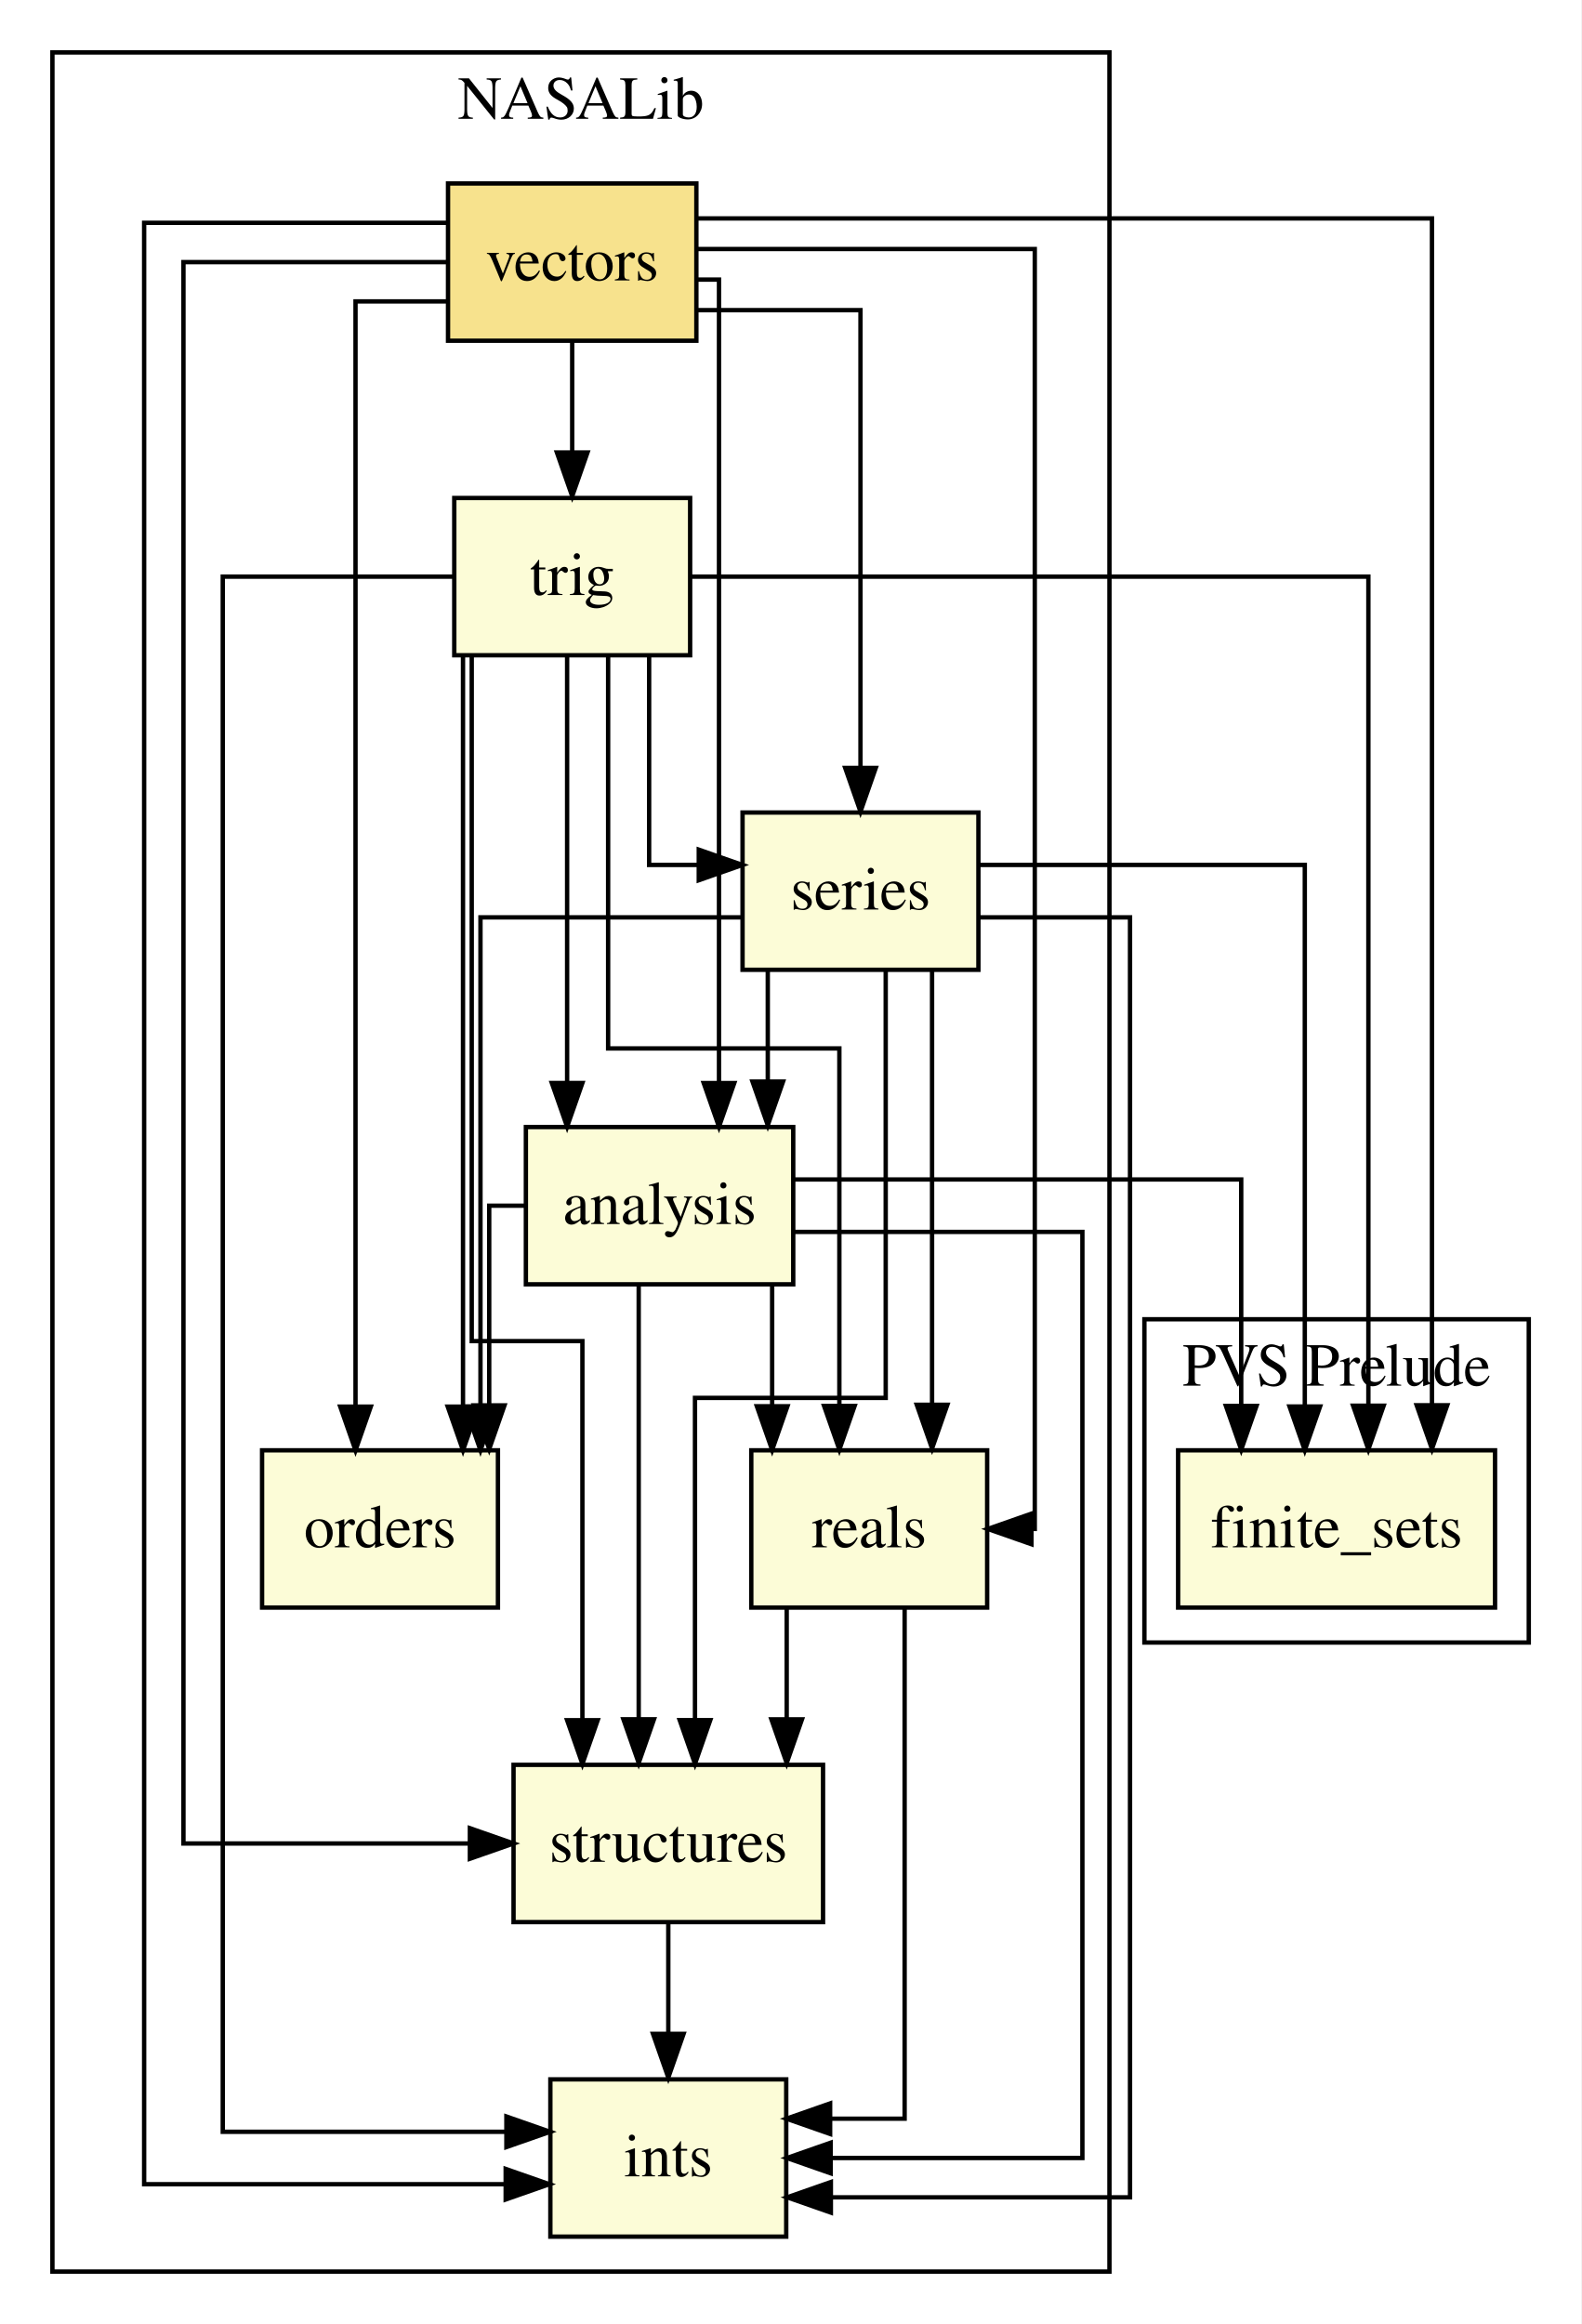
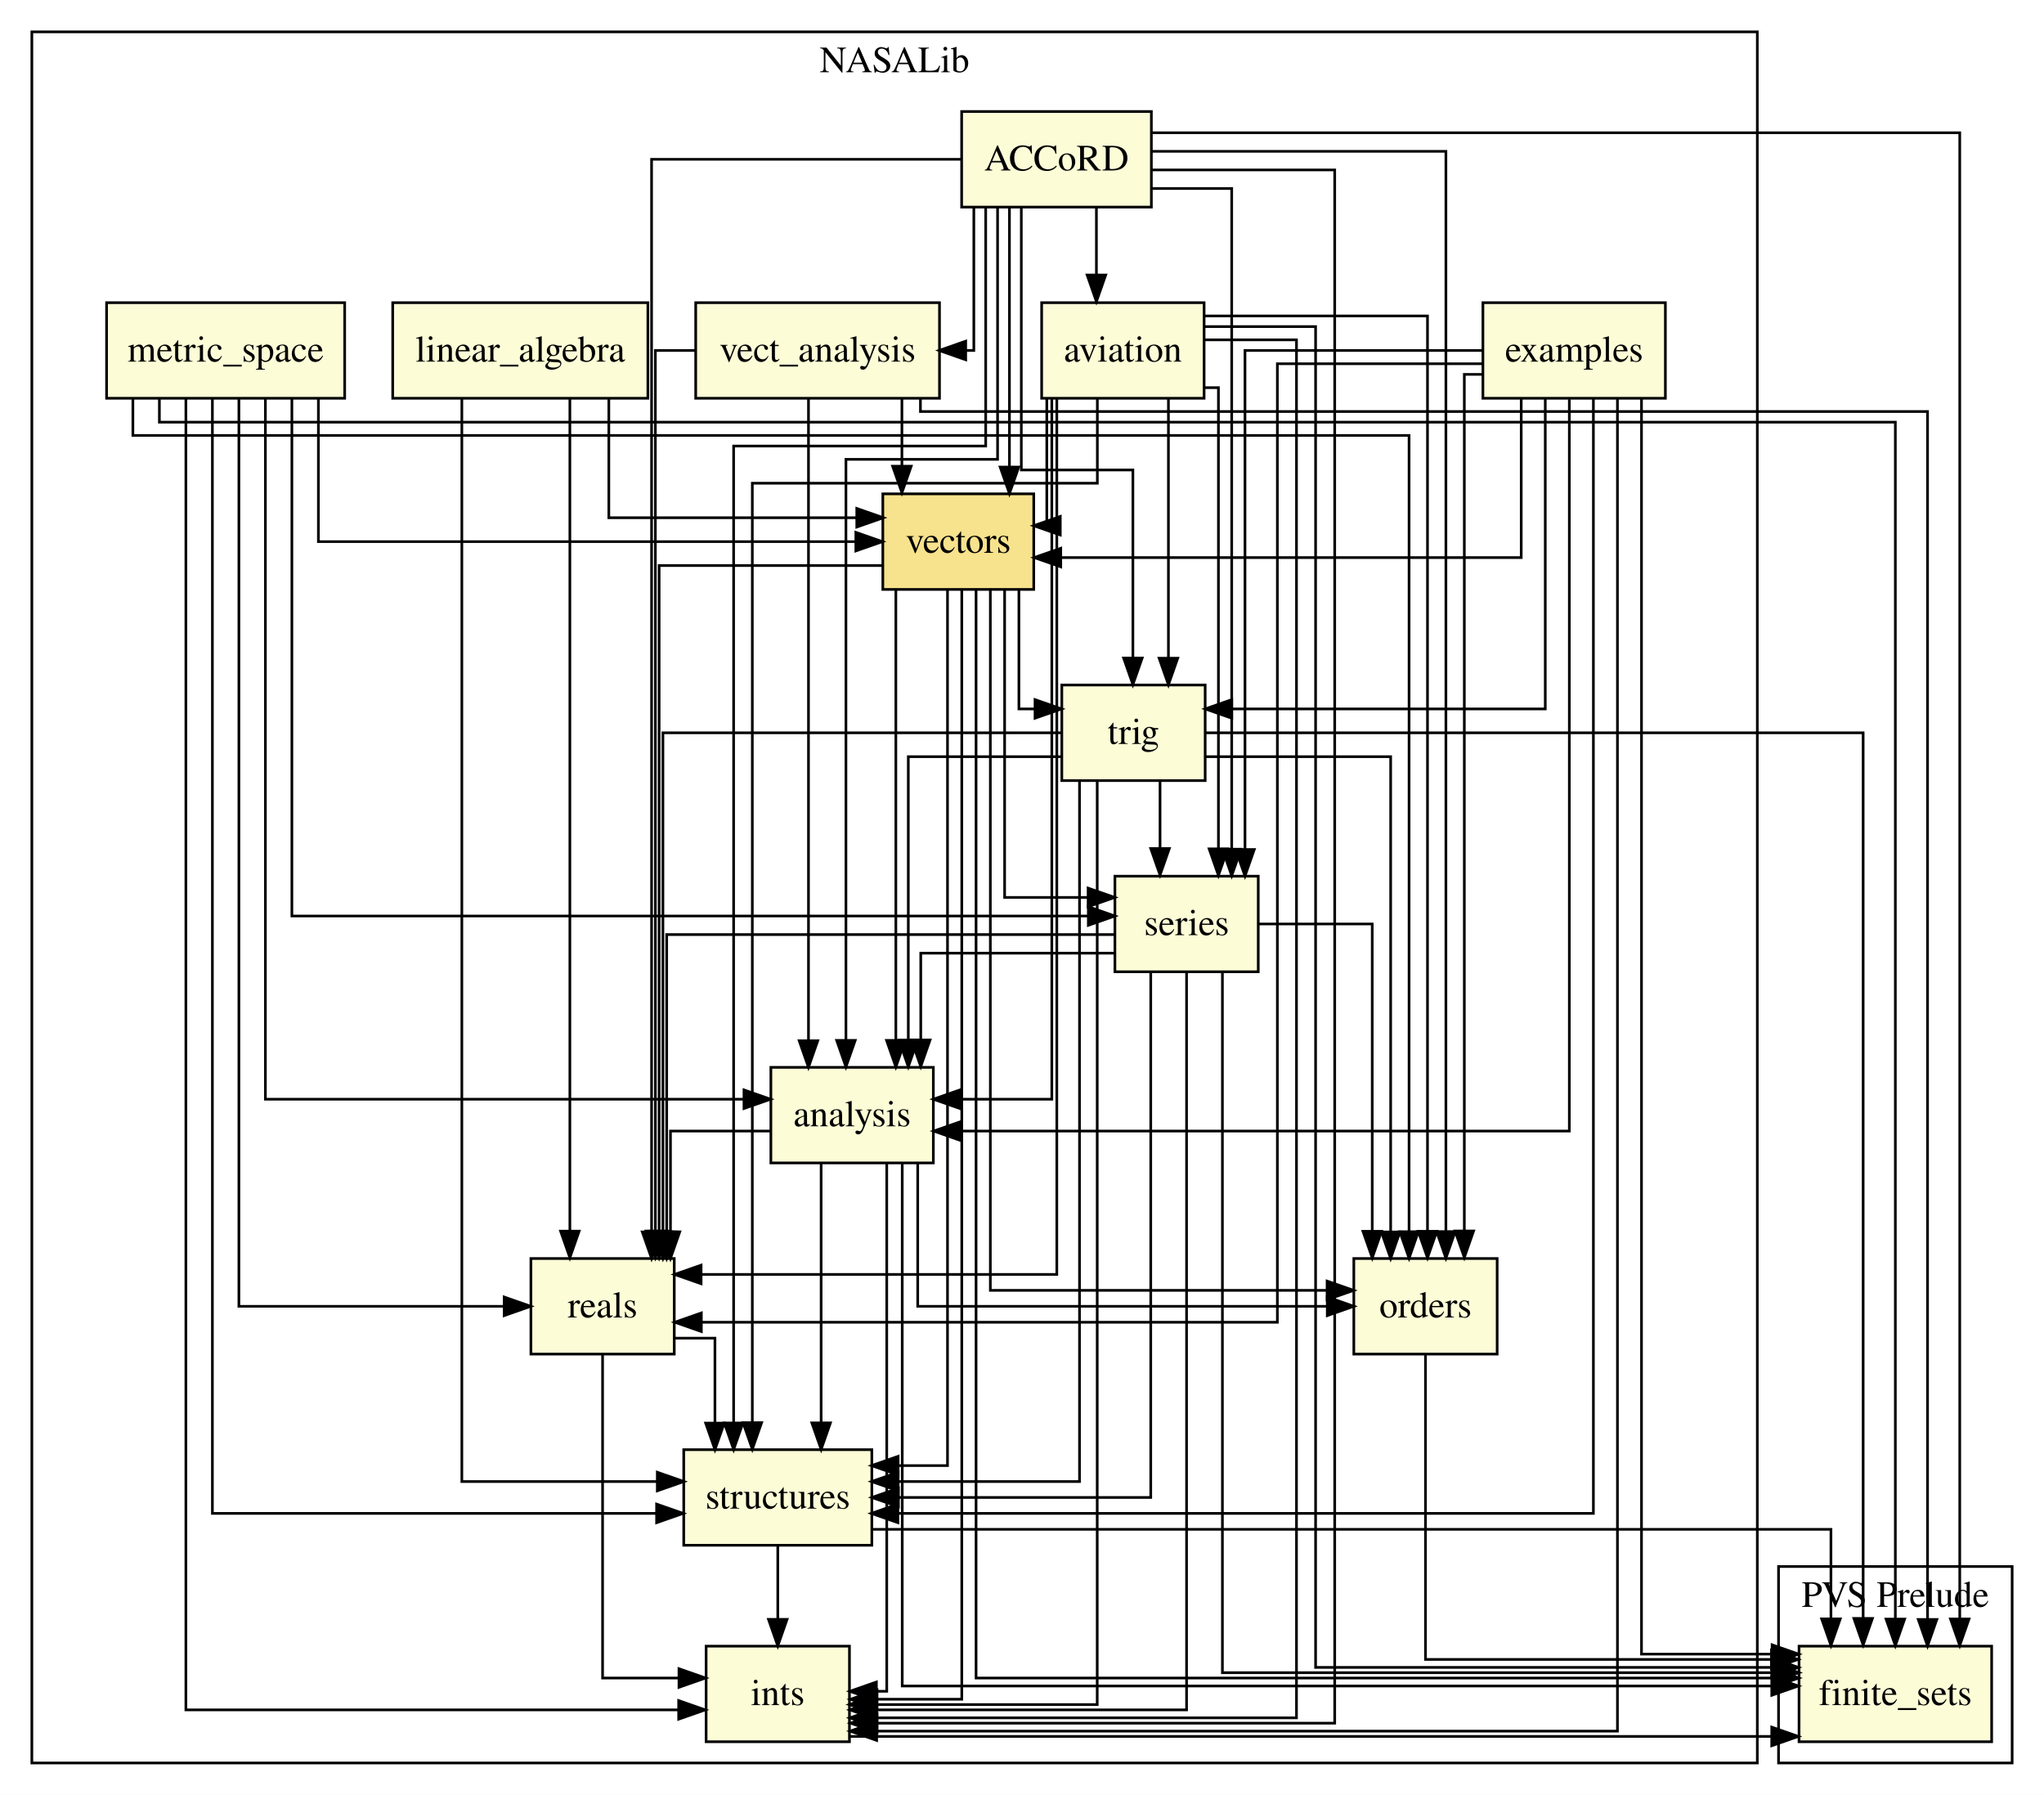
- <svg xmlns="http://www.w3.org/2000/svg" width="362pt" height="532pt" viewBox="0.00 0.00 362.00 532.00">
-   <g id="graph0" class="graph" transform="scale(1 1) rotate(0) translate(4 528)">
-     <polygon fill="#ffffff" stroke="transparent" points="-4,4 -4,-528 358,-528 358,4 -4,4" />
+ <svg xmlns="http://www.w3.org/2000/svg" width="770pt" height="676pt" viewBox="0.00 0.00 770.00 676.00">
+   <g id="graph0" class="graph" transform="scale(1 1) rotate(0) translate(4 672)">
+     <polygon fill="#ffffff" stroke="transparent" points="-4,4 -4,-672 766,-672 766,4 -4,4" />
    <g id="clust1" class="cluster">
-       <polygon fill="none" stroke="#000000" points="8,-8 8,-516 250,-516 250,-8 8,-8" />
-       <text text-anchor="middle" x="129" y="-500.8" font-family="Times,serif" font-size="14.00" fill="#000000">NASALib</text>
+       <polygon fill="none" stroke="#000000" points="8,-8 8,-660 658,-660 658,-8 8,-8" />
+       <text text-anchor="middle" x="333" y="-644.8" font-family="Times,serif" font-size="14.00" fill="#000000">NASALib</text>
    </g>
    <g id="clust2" class="cluster">
-       <polygon fill="none" stroke="#000000" points="258,-152 258,-226 346,-226 346,-152 258,-152" />
-       <text text-anchor="middle" x="302" y="-210.8" font-family="Times,serif" font-size="14.00" fill="#000000">PVS Prelude</text>
+       <polygon fill="none" stroke="#000000" points="666,-8 666,-82 754,-82 754,-8 666,-8" />
+       <text text-anchor="middle" x="710" y="-66.8" font-family="Times,serif" font-size="14.00" fill="#000000">PVS Prelude</text>
    </g>
    <g id="node1" class="node">
-       <polygon fill="#fcfcd7" stroke="#000000" points="177.604,-270 116.396,-270 116.396,-234 177.604,-234 177.604,-270" />
-       <text text-anchor="middle" x="147" y="-247.8" font-family="Times,serif" font-size="14.00" fill="#000000">analysis</text>
+       <polygon fill="#fcfcd7" stroke="#000000" points="746.28,-52 673.72,-52 673.72,-16 746.28,-16 746.28,-52" />
+       <text text-anchor="middle" x="710" y="-29.8" font-family="Times,serif" font-size="14.00" fill="#000000">finite_sets</text>
    </g>
    <g id="node2" class="node">
-       <polygon fill="#fcfcd7" stroke="#000000" points="176,-52 122,-52 122,-16 176,-16 176,-52" />
-       <text text-anchor="middle" x="149" y="-29.8" font-family="Times,serif" font-size="14.00" fill="#000000">ints</text>
+       <polygon fill="#fcfcd7" stroke="#000000" points="429.735,-630 358.265,-630 358.265,-594 429.735,-594 429.735,-630" />
+       <text text-anchor="middle" x="394" y="-607.8" font-family="Times,serif" font-size="14.00" fill="#000000">ACCoRD</text>
    </g>
    <g id="edge1" class="edge">
-       <path fill="none" stroke="#000000" d="M177.63,-246C205.991,-246 243.805,-246 243.805,-246 243.805,-246 243.805,-34 243.805,-34 243.805,-34 186.167,-34 186.167,-34" />
-       <polygon fill="#000000" stroke="#000000" points="186.167,-30.5 176.167,-34 186.167,-37.5 186.167,-30.5" />
+       <path fill="none" stroke="#000000" d="M429.771,-622C517.131,-622 734.26,-622 734.26,-622 734.26,-622 734.26,-62.242 734.26,-62.242" />
+       <polygon fill="#000000" stroke="#000000" points="737.76,-62.242 734.26,-52.242 730.76,-62.242 737.76,-62.242" />
    </g>
    <g id="node3" class="node">
-       <polygon fill="#fcfcd7" stroke="#000000" points="110,-196 56,-196 56,-160 110,-160 110,-196" />
-       <text text-anchor="middle" x="83" y="-173.8" font-family="Times,serif" font-size="14.00" fill="#000000">orders</text>
+       <polygon fill="#fcfcd7" stroke="#000000" points="347.604,-270 286.396,-270 286.396,-234 347.604,-234 347.604,-270" />
+       <text text-anchor="middle" x="317" y="-247.8" font-family="Times,serif" font-size="14.00" fill="#000000">analysis</text>
    </g>
    <g id="edge2" class="edge">
-       <path fill="none" stroke="#000000" d="M116.271,-252C111.437,-252 108,-252 108,-252 108,-252 108,-206.292 108,-206.292" />
-       <polygon fill="#000000" stroke="#000000" points="111.5,-206.292 108,-196.292 104.5,-206.292 111.5,-206.292" />
+       <path fill="none" stroke="#000000" d="M371.798,-593.845C371.798,-561.902 371.798,-499 371.798,-499 371.798,-499 314.673,-499 314.673,-499 314.673,-499 314.673,-280.163 314.673,-280.163" />
+       <polygon fill="#000000" stroke="#000000" points="318.174,-280.163 314.673,-270.163 311.174,-280.163 318.174,-280.163" />
    </g>
    <g id="node4" class="node">
-       <polygon fill="#fcfcd7" stroke="#000000" points="222,-196 168,-196 168,-160 222,-160 222,-196" />
-       <text text-anchor="middle" x="195" y="-173.8" font-family="Times,serif" font-size="14.00" fill="#000000">reals</text>
+       <polygon fill="#fcfcd7" stroke="#000000" points="449.597,-558 388.403,-558 388.403,-522 449.597,-522 449.597,-558" />
+       <text text-anchor="middle" x="419" y="-535.8" font-family="Times,serif" font-size="14.00" fill="#000000">aviation</text>
    </g>
    <g id="edge3" class="edge">
-       <path fill="none" stroke="#000000" d="M172.776,-233.708C172.776,-233.708 172.776,-206.082 172.776,-206.082" />
-       <polygon fill="#000000" stroke="#000000" points="176.276,-206.082 172.776,-196.082 169.276,-206.082 176.276,-206.082" />
+       <path fill="none" stroke="#000000" d="M409.034,-593.831C409.034,-593.831 409.034,-568.413 409.034,-568.413" />
+       <polygon fill="#000000" stroke="#000000" points="412.534,-568.413 409.034,-558.413 405.534,-568.413 412.534,-568.413" />
    </g>
    <g id="node6" class="node">
-       <polygon fill="#fcfcd7" stroke="#000000" points="184.429,-124 113.571,-124 113.571,-88 184.429,-88 184.429,-124" />
-       <text text-anchor="middle" x="149" y="-101.8" font-family="Times,serif" font-size="14.00" fill="#000000">structures</text>
+       <polygon fill="#fcfcd7" stroke="#000000" points="316,-52 262,-52 262,-16 316,-16 316,-52" />
+       <text text-anchor="middle" x="289" y="-29.8" font-family="Times,serif" font-size="14.00" fill="#000000">ints</text>
    </g>
    <g id="edge4" class="edge">
-       <path fill="none" stroke="#000000" d="M142.224,-233.804C142.224,-233.804 142.224,-134.425 142.224,-134.425" />
-       <polygon fill="#000000" stroke="#000000" points="145.724,-134.425 142.224,-124.425 138.724,-134.425 145.724,-134.425" />
+       <path fill="none" stroke="#000000" d="M429.773,-608C460.133,-608 498.8,-608 498.8,-608 498.8,-608 498.8,-23 498.8,-23 498.8,-23 326.428,-23 326.428,-23" />
+       <polygon fill="#000000" stroke="#000000" points="326.428,-19.5 316.428,-23 326.428,-26.5 326.428,-19.5" />
    </g>
    <g id="node9" class="node">
-       <polygon fill="#fcfcd7" stroke="#000000" points="338.28,-196 265.72,-196 265.72,-160 338.28,-160 338.28,-196" />
-       <text text-anchor="middle" x="302" y="-173.8" font-family="Times,serif" font-size="14.00" fill="#000000">finite_sets</text>
+       <polygon fill="#fcfcd7" stroke="#000000" points="560,-198 506,-198 506,-162 560,-162 560,-198" />
+       <text text-anchor="middle" x="533" y="-175.8" font-family="Times,serif" font-size="14.00" fill="#000000">orders</text>
    </g>
    <g id="edge5" class="edge">
-       <path fill="none" stroke="#000000" d="M177.886,-258C217.224,-258 280.166,-258 280.166,-258 280.166,-258 280.166,-206.153 280.166,-206.153" />
-       <polygon fill="#000000" stroke="#000000" points="283.666,-206.153 280.166,-196.153 276.666,-206.153 283.666,-206.153" />
+       <path fill="none" stroke="#000000" d="M429.884,-615C473.312,-615 540.69,-615 540.69,-615 540.69,-615 540.69,-208.138 540.69,-208.138" />
+       <polygon fill="#000000" stroke="#000000" points="544.19,-208.138 540.69,-198.138 537.19,-208.138 544.19,-208.138" />
+     </g>
+     <g id="node10" class="node">
+       <polygon fill="#fcfcd7" stroke="#000000" points="250,-198 196,-198 196,-162 250,-162 250,-198" />
+       <text text-anchor="middle" x="223" y="-175.8" font-family="Times,serif" font-size="14.00" fill="#000000">reals</text>
    </g>
    <g id="edge6" class="edge">
-       <path fill="none" stroke="#000000" d="M203.107,-159.793C203.107,-122.944 203.107,-43 203.107,-43 203.107,-43 186.054,-43 186.054,-43" />
-       <polygon fill="#000000" stroke="#000000" points="186.054,-39.5 176.054,-43 186.053,-46.5 186.054,-39.5" />
+       <path fill="none" stroke="#000000" d="M358.235,-612C313.147,-612 241.455,-612 241.455,-612 241.455,-612 241.455,-208.012 241.455,-208.012" />
+       <polygon fill="#000000" stroke="#000000" points="244.956,-208.012 241.455,-198.012 237.956,-208.012 244.956,-208.012" />
+     </g>
+     <g id="node11" class="node">
+       <polygon fill="#fcfcd7" stroke="#000000" points="470,-342 416,-342 416,-306 470,-306 470,-342" />
+       <text text-anchor="middle" x="443" y="-319.8" font-family="Times,serif" font-size="14.00" fill="#000000">series</text>
    </g>
    <g id="edge7" class="edge">
-       <path fill="none" stroke="#000000" d="M176.107,-159.831C176.107,-159.831 176.107,-134.413 176.107,-134.413" />
-       <polygon fill="#000000" stroke="#000000" points="179.607,-134.413 176.107,-124.413 172.607,-134.413 179.607,-134.413" />
+       <path fill="none" stroke="#000000" d="M429.704,-601C445.255,-601 460,-601 460,-601 460,-601 460,-352.175 460,-352.175" />
+       <polygon fill="#000000" stroke="#000000" points="463.5,-352.175 460,-342.175 456.5,-352.175 463.5,-352.175" />
+     </g>
+     <g id="node12" class="node">
+       <polygon fill="#fcfcd7" stroke="#000000" points="324.429,-126 253.571,-126 253.571,-90 324.429,-90 324.429,-126" />
+       <text text-anchor="middle" x="289" y="-103.8" font-family="Times,serif" font-size="14.00" fill="#000000">structures</text>
+     </g>
+     <g id="edge8" class="edge">
+       <path fill="none" stroke="#000000" d="M367.327,-593.679C367.327,-562.866 367.327,-504 367.327,-504 367.327,-504 272.369,-504 272.369,-504 272.369,-504 272.369,-136.044 272.369,-136.044" />
+       <polygon fill="#000000" stroke="#000000" points="275.869,-136.044 272.369,-126.044 268.869,-136.044 275.869,-136.044" />
+     </g>
+     <g id="node13" class="node">
+       <polygon fill="#fcfcd7" stroke="#000000" points="450,-414 396,-414 396,-378 450,-378 450,-414" />
+       <text text-anchor="middle" x="423" y="-391.8" font-family="Times,serif" font-size="14.00" fill="#000000">trig</text>
+     </g>
+     <g id="edge9" class="edge">
+       <path fill="none" stroke="#000000" d="M380.742,-593.975C380.742,-561.156 380.742,-495 380.742,-495 380.742,-495 422.774,-495 422.774,-495 422.774,-495 422.774,-424.158 422.774,-424.158" />
+       <polygon fill="#000000" stroke="#000000" points="426.274,-424.158 422.774,-414.158 419.274,-424.158 426.274,-424.158" />
+     </g>
+     <g id="node14" class="node">
+       <polygon fill="#fcfcd7" stroke="#000000" points="349.922,-558 258.078,-558 258.078,-522 349.922,-522 349.922,-558" />
+       <text text-anchor="middle" x="304" y="-535.8" font-family="Times,serif" font-size="14.00" fill="#000000">vect_analysis</text>
+     </g>
+     <g id="edge10" class="edge">
+       <path fill="none" stroke="#000000" d="M362.855,-593.831C362.855,-572.502 362.855,-540 362.855,-540 362.855,-540 359.793,-540 359.793,-540" />
+       <polygon fill="#000000" stroke="#000000" points="359.793,-536.5 349.793,-540 359.793,-543.5 359.793,-536.5" />
+     </g>
+     <g id="node15" class="node">
+       <polygon fill="#f7e28d" stroke="#000000" points="385.429,-486 328.571,-486 328.571,-450 385.429,-450 385.429,-486" />
+       <text text-anchor="middle" x="357" y="-463.8" font-family="Times,serif" font-size="14.00" fill="#000000">vectors</text>
+     </g>
+     <g id="edge11" class="edge">
+       <path fill="none" stroke="#000000" d="M376.27,-593.762C376.27,-593.762 376.27,-496.09 376.27,-496.09" />
+       <polygon fill="#000000" stroke="#000000" points="379.77,-496.09 376.27,-486.09 372.77,-496.09 379.77,-496.09" />
+     </g>
+     <g id="edge12" class="edge">
+       <path fill="none" stroke="#000000" d="M335.883,-233.669C335.883,-181.676 335.883,-37 335.883,-37 335.883,-37 663.447,-37 663.447,-37" />
+       <polygon fill="#000000" stroke="#000000" points="663.447,-40.5 673.447,-37 663.447,-33.5 663.447,-40.5" />
+     </g>
+     <g id="edge13" class="edge">
+       <path fill="none" stroke="#000000" d="M330.048,-233.872C330.048,-181.718 330.048,-35 330.048,-35 330.048,-35 326.151,-35 326.151,-35" />
+       <polygon fill="#000000" stroke="#000000" points="326.151,-31.5 316.151,-35 326.151,-38.5 326.151,-31.5" />
+     </g>
+     <g id="edge14" class="edge">
+       <path fill="none" stroke="#000000" d="M341.717,-233.831C341.717,-212.502 341.717,-180 341.717,-180 341.717,-180 496,-180 496,-180" />
+       <polygon fill="#000000" stroke="#000000" points="496,-183.5 506,-180 496,-176.5 496,-183.5" />
+     </g>
+     <g id="edge15" class="edge">
+       <path fill="none" stroke="#000000" d="M286.39,-246C268.172,-246 248.576,-246 248.576,-246 248.576,-246 248.576,-208.035 248.576,-208.035" />
+       <polygon fill="#000000" stroke="#000000" points="252.076,-208.035 248.576,-198.035 245.076,-208.035 252.076,-208.035" />
+     </g>
+     <g id="edge16" class="edge">
+       <path fill="none" stroke="#000000" d="M305.331,-233.762C305.331,-233.762 305.331,-136.09 305.331,-136.09" />
+       <polygon fill="#000000" stroke="#000000" points="308.831,-136.09 305.331,-126.09 301.831,-136.09 308.831,-136.09" />
+     </g>
+     <g id="edge17" class="edge">
+       <path fill="none" stroke="#000000" d="M449.789,-549C469.576,-549 491.6,-549 491.6,-549 491.6,-549 491.6,-44 491.6,-44 491.6,-44 663.445,-44 663.445,-44" />
+       <polygon fill="#000000" stroke="#000000" points="663.445,-47.5 673.445,-44 663.445,-40.5 663.445,-47.5" />
+     </g>
+     <g id="edge18" class="edge">
+       <path fill="none" stroke="#000000" d="M392.226,-521.931C392.226,-459.69 392.226,-258 392.226,-258 392.226,-258 357.597,-258 357.597,-258" />
+       <polygon fill="#000000" stroke="#000000" points="357.597,-254.5 347.597,-258 357.597,-261.5 357.597,-254.5" />
+     </g>
+     <g id="edge19" class="edge">
+       <path fill="none" stroke="#000000" d="M449.785,-544C466.748,-544 484.4,-544 484.4,-544 484.4,-544 484.4,-25 484.4,-25 484.4,-25 326.17,-25 326.17,-25" />
+       <polygon fill="#000000" stroke="#000000" points="326.17,-21.5 316.17,-25 326.17,-28.5 326.17,-21.5" />
+     </g>
+     <g id="edge20" class="edge">
+       <path fill="none" stroke="#000000" d="M449.751,-553C483.742,-553 533.752,-553 533.752,-553 533.752,-553 533.752,-208.243 533.752,-208.243" />
+       <polygon fill="#000000" stroke="#000000" points="537.252,-208.243 533.752,-198.243 530.252,-208.243 537.252,-208.243" />
+     </g>
+     <g id="edge21" class="edge">
+       <path fill="none" stroke="#000000" d="M394.113,-521.78C394.113,-450.176 394.113,-192 394.113,-192 394.113,-192 260.113,-192 260.113,-192" />
+       <polygon fill="#000000" stroke="#000000" points="260.113,-188.5 250.113,-192 260.113,-195.5 260.113,-188.5" />
+     </g>
+     <g id="edge22" class="edge">
+       <path fill="none" stroke="#000000" d="M449.688,-526C452.888,-526 455,-526 455,-526 455,-526 455,-352.282 455,-352.282" />
+       <polygon fill="#000000" stroke="#000000" points="458.5,-352.282 455,-342.282 451.5,-352.283 458.5,-352.282" />
+     </g>
+     <g id="edge23" class="edge">
+       <path fill="none" stroke="#000000" d="M409.387,-521.949C409.387,-507.627 409.387,-490 409.387,-490 409.387,-490 279.409,-490 279.409,-490 279.409,-490 279.409,-136.168 279.409,-136.168" />
+       <polygon fill="#000000" stroke="#000000" points="282.909,-136.168 279.409,-126.168 275.909,-136.168 282.909,-136.168" />
+     </g>
+     <g id="edge24" class="edge">
+       <path fill="none" stroke="#000000" d="M436.161,-521.762C436.161,-521.762 436.161,-424.09 436.161,-424.09" />
+       <polygon fill="#000000" stroke="#000000" points="439.661,-424.09 436.161,-414.09 432.661,-424.09 439.661,-424.09" />
+     </g>
+     <g id="edge25" class="edge">
+       <path fill="none" stroke="#000000" d="M390.339,-521.965C390.339,-502.424 390.339,-474 390.339,-474 390.339,-474 389.847,-474 389.847,-474" />
+       <polygon fill="#000000" stroke="#000000" points="395.42,-470.5 385.42,-474 395.419,-477.5 395.42,-470.5" />
    </g>
    <g id="node5" class="node">
-       <polygon fill="#fcfcd7" stroke="#000000" points="220,-342 166,-342 166,-306 220,-306 220,-342" />
-       <text text-anchor="middle" x="193" y="-319.8" font-family="Times,serif" font-size="14.00" fill="#000000">series</text>
-     </g>
-     <g id="edge8" class="edge">
-       <path fill="none" stroke="#000000" d="M171.776,-305.831C171.776,-305.831 171.776,-280.413 171.776,-280.413" />
-       <polygon fill="#000000" stroke="#000000" points="175.276,-280.413 171.776,-270.413 168.276,-280.413 175.276,-280.413" />
-     </g>
-     <g id="edge9" class="edge">
-       <path fill="none" stroke="#000000" d="M220.245,-318C236.776,-318 254.708,-318 254.708,-318 254.708,-318 254.708,-25 254.708,-25 254.708,-25 186.222,-25 186.222,-25" />
-       <polygon fill="#000000" stroke="#000000" points="186.222,-21.5 176.222,-25 186.222,-28.5 186.222,-21.5" />
-     </g>
-     <g id="edge10" class="edge">
-       <path fill="none" stroke="#000000" d="M165.95,-318C140.411,-318 106,-318 106,-318 106,-318 106,-206.016 106,-206.016" />
-       <polygon fill="#000000" stroke="#000000" points="109.5,-206.016 106,-196.016 102.5,-206.016 109.5,-206.016" />
-     </g>
-     <g id="edge11" class="edge">
-       <path fill="none" stroke="#000000" d="M209.388,-305.804C209.388,-305.804 209.388,-206.425 209.388,-206.425" />
-       <polygon fill="#000000" stroke="#000000" points="212.888,-206.425 209.388,-196.425 205.888,-206.425 212.888,-206.425" />
-     </g>
-     <g id="edge12" class="edge">
-       <path fill="none" stroke="#000000" d="M198.776,-305.875C198.776,-273.25 198.776,-208 198.776,-208 198.776,-208 155.112,-208 155.112,-208 155.112,-208 155.112,-134.236 155.112,-134.236" />
-       <polygon fill="#000000" stroke="#000000" points="158.612,-134.236 155.112,-124.236 151.612,-134.236 158.612,-134.236" />
-     </g>
-     <g id="edge13" class="edge">
-       <path fill="none" stroke="#000000" d="M220.26,-330C250.391,-330 294.722,-330 294.722,-330 294.722,-330 294.722,-206.033 294.722,-206.033" />
-       <polygon fill="#000000" stroke="#000000" points="298.222,-206.033 294.722,-196.033 291.222,-206.033 298.222,-206.033" />
-     </g>
-     <g id="edge14" class="edge">
-       <path fill="none" stroke="#000000" d="M149,-87.831C149,-87.831 149,-62.413 149,-62.413" />
-       <polygon fill="#000000" stroke="#000000" points="152.5,-62.413 149,-52.413 145.5,-62.413 152.5,-62.413" />
+       <polygon fill="#fcfcd7" stroke="#000000" points="623.369,-558 554.631,-558 554.631,-522 623.369,-522 623.369,-558" />
+       <text text-anchor="middle" x="589" y="-535.8" font-family="Times,serif" font-size="14.00" fill="#000000">examples</text>
+     </g>
+     <g id="edge26" class="edge">
+       <path fill="none" stroke="#000000" d="M614.372,-521.943C614.372,-433.36 614.372,-49 614.372,-49 614.372,-49 663.574,-49 663.574,-49" />
+       <polygon fill="#000000" stroke="#000000" points="663.575,-52.5 673.574,-49 663.574,-45.5 663.575,-52.5" />
+     </g>
+     <g id="edge27" class="edge">
+       <path fill="none" stroke="#000000" d="M587.186,-521.609C587.186,-457.245 587.186,-246 587.186,-246 587.186,-246 357.731,-246 357.731,-246" />
+       <polygon fill="#000000" stroke="#000000" points="357.731,-242.5 347.731,-246 357.731,-249.5 357.731,-242.5" />
+     </g>
+     <g id="edge28" class="edge">
+       <path fill="none" stroke="#000000" d="M605.31,-521.798C605.31,-429.762 605.31,-20 605.31,-20 605.31,-20 326.242,-20 326.242,-20" />
+       <polygon fill="#000000" stroke="#000000" points="326.242,-16.5 316.242,-20 326.242,-23.5 326.242,-16.5" />
+     </g>
+     <g id="edge29" class="edge">
+       <path fill="none" stroke="#000000" d="M554.459,-531C550.377,-531 547.628,-531 547.628,-531 547.628,-531 547.628,-208.377 547.628,-208.377" />
+       <polygon fill="#000000" stroke="#000000" points="551.128,-208.377 547.628,-198.377 544.128,-208.377 551.128,-208.377" />
+     </g>
+     <g id="edge30" class="edge">
+       <path fill="none" stroke="#000000" d="M554.544,-535C521.695,-535 477.2,-535 477.2,-535 477.2,-535 477.2,-174 477.2,-174 477.2,-174 260.204,-174 260.204,-174" />
+       <polygon fill="#000000" stroke="#000000" points="260.204,-170.5 250.204,-174 260.204,-177.5 260.204,-170.5" />
+     </g>
+     <g id="edge31" class="edge">
+       <path fill="none" stroke="#000000" d="M554.459,-540C517.769,-540 465,-540 465,-540 465,-540 465,-352.045 465,-352.045" />
+       <polygon fill="#000000" stroke="#000000" points="468.5,-352.045 465,-342.045 461.5,-352.045 468.5,-352.045" />
+     </g>
+     <g id="edge32" class="edge">
+       <path fill="none" stroke="#000000" d="M596.248,-521.737C596.248,-438.842 596.248,-102 596.248,-102 596.248,-102 334.245,-102 334.245,-102" />
+       <polygon fill="#000000" stroke="#000000" points="334.245,-98.5 324.245,-102 334.245,-105.5 334.245,-98.5" />
+     </g>
+     <g id="edge33" class="edge">
+       <path fill="none" stroke="#000000" d="M578.124,-521.793C578.124,-484.944 578.124,-405 578.124,-405 578.124,-405 460.021,-405 460.021,-405" />
+       <polygon fill="#000000" stroke="#000000" points="460.021,-401.5 450.021,-405 460.021,-408.5 460.021,-401.5" />
+     </g>
+     <g id="edge34" class="edge">
+       <path fill="none" stroke="#000000" d="M569.062,-521.909C569.062,-498.867 569.062,-462 569.062,-462 569.062,-462 395.6,-462 395.6,-462" />
+       <polygon fill="#000000" stroke="#000000" points="395.6,-458.5 385.6,-462 395.6,-465.5 395.6,-458.5" />
+     </g>
+     <g id="edge35" class="edge">
+       <path fill="none" stroke="#000000" d="M316.299,-18C316.299,-18 663.434,-18 663.434,-18" />
+       <polygon fill="#000000" stroke="#000000" points="663.434,-21.5 673.434,-18 663.434,-14.5 663.434,-21.5" />
    </g>
    <g id="node7" class="node">
-       <polygon fill="#fcfcd7" stroke="#000000" points="154,-414 100,-414 100,-378 154,-378 154,-414" />
-       <text text-anchor="middle" x="127" y="-391.8" font-family="Times,serif" font-size="14.00" fill="#000000">trig</text>
-     </g>
-     <g id="edge15" class="edge">
-       <path fill="none" stroke="#000000" d="M125.836,-377.762C125.836,-377.762 125.836,-280.09 125.836,-280.09" />
-       <polygon fill="#000000" stroke="#000000" points="129.336,-280.09 125.836,-270.09 122.336,-280.09 129.336,-280.09" />
-     </g>
-     <g id="edge16" class="edge">
-       <path fill="none" stroke="#000000" d="M99.916,-396C76.707,-396 47,-396 47,-396 47,-396 47,-40 47,-40 47,-40 111.934,-40 111.934,-40" />
-       <polygon fill="#000000" stroke="#000000" points="111.934,-43.5 121.934,-40 111.934,-36.5 111.934,-43.5" />
-     </g>
-     <g id="edge17" class="edge">
-       <path fill="none" stroke="#000000" d="M102,-377.788C102,-377.788 102,-206.006 102,-206.006" />
-       <polygon fill="#000000" stroke="#000000" points="105.5,-206.006 102,-196.006 98.5,-206.006 105.5,-206.006" />
-     </g>
-     <g id="edge18" class="edge">
-       <path fill="none" stroke="#000000" d="M135.224,-377.679C135.224,-346.866 135.224,-288 135.224,-288 135.224,-288 188.164,-288 188.164,-288 188.164,-288 188.164,-206.164 188.164,-206.164" />
-       <polygon fill="#000000" stroke="#000000" points="191.664,-206.164 188.164,-196.164 184.664,-206.164 191.664,-206.164" />
-     </g>
-     <g id="edge19" class="edge">
-       <path fill="none" stroke="#000000" d="M144.612,-377.965C144.612,-358.424 144.612,-330 144.612,-330 144.612,-330 155.977,-330 155.977,-330" />
-       <polygon fill="#000000" stroke="#000000" points="155.977,-333.5 165.977,-330 155.976,-326.5 155.977,-333.5" />
-     </g>
-     <g id="edge20" class="edge">
-       <path fill="none" stroke="#000000" d="M104,-377.931C104,-333.219 104,-221 104,-221 104,-221 129.336,-221 129.336,-221 129.336,-221 129.336,-134.222 129.336,-134.222" />
-       <polygon fill="#000000" stroke="#000000" points="132.836,-134.222 129.336,-124.222 125.836,-134.222 132.836,-134.222" />
-     </g>
-     <g id="edge21" class="edge">
-       <path fill="none" stroke="#000000" d="M154.289,-396C205.138,-396 309.278,-396 309.278,-396 309.278,-396 309.278,-206.212 309.278,-206.212" />
-       <polygon fill="#000000" stroke="#000000" points="312.778,-206.212 309.278,-196.212 305.778,-206.212 312.778,-206.212" />
+       <polygon fill="#fcfcd7" stroke="#000000" points="240.062,-558 143.938,-558 143.938,-522 240.062,-522 240.062,-558" />
+       <text text-anchor="middle" x="192" y="-535.8" font-family="Times,serif" font-size="14.00" fill="#000000">linear_algebra</text>
+     </g>
+     <g id="edge36" class="edge">
+       <path fill="none" stroke="#000000" d="M210.677,-521.653C210.677,-521.653 210.677,-208.31 210.677,-208.31" />
+       <polygon fill="#000000" stroke="#000000" points="214.177,-208.31 210.677,-198.31 207.177,-208.31 214.177,-208.31" />
+     </g>
+     <g id="edge37" class="edge">
+       <path fill="none" stroke="#000000" d="M169.984,-521.967C169.984,-440.885 169.984,-114 169.984,-114 169.984,-114 243.614,-114 243.614,-114" />
+       <polygon fill="#000000" stroke="#000000" points="243.614,-117.5 253.614,-114 243.614,-110.5 243.614,-117.5" />
+     </g>
+     <g id="edge38" class="edge">
+       <path fill="none" stroke="#000000" d="M225.354,-521.778C225.354,-503.171 225.354,-477 225.354,-477 225.354,-477 318.759,-477 318.759,-477" />
+       <polygon fill="#000000" stroke="#000000" points="318.759,-480.5 328.759,-477 318.759,-473.5 318.759,-480.5" />
    </g>
    <g id="node8" class="node">
-       <polygon fill="#f7e28d" stroke="#000000" points="155.429,-486 98.571,-486 98.571,-450 155.429,-450 155.429,-486" />
-       <text text-anchor="middle" x="127" y="-463.8" font-family="Times,serif" font-size="14.00" fill="#000000">vectors</text>
-     </g>
-     <g id="edge22" class="edge">
-       <path fill="none" stroke="#000000" d="M155.356,-464C158.506,-464 160.607,-464 160.607,-464 160.607,-464 160.607,-280.075 160.607,-280.075" />
-       <polygon fill="#000000" stroke="#000000" points="164.107,-280.075 160.607,-270.075 157.107,-280.075 164.107,-280.075" />
-     </g>
-     <g id="edge23" class="edge">
-       <path fill="none" stroke="#000000" d="M98.654,-477C69.711,-477 29,-477 29,-477 29,-477 29,-28 29,-28 29,-28 111.77,-28 111.77,-28" />
-       <polygon fill="#000000" stroke="#000000" points="111.77,-31.5 121.77,-28 111.77,-24.5 111.77,-31.5" />
-     </g>
-     <g id="edge24" class="edge">
-       <path fill="none" stroke="#000000" d="M98.719,-459C87.579,-459 77.393,-459 77.393,-459 77.393,-459 77.393,-206.005 77.393,-206.005" />
-       <polygon fill="#000000" stroke="#000000" points="80.893,-206.005 77.393,-196.005 73.893,-206.005 80.893,-206.005" />
-     </g>
-     <g id="edge25" class="edge">
-       <path fill="none" stroke="#000000" d="M155.38,-471C186.75,-471 232.903,-471 232.903,-471 232.903,-471 232.903,-178 232.903,-178 232.903,-178 231.827,-178 231.827,-178" />
-       <polygon fill="#000000" stroke="#000000" points="232.143,-174.5 222.143,-178 232.143,-181.5 232.143,-174.5" />
-     </g>
-     <g id="edge26" class="edge">
-       <path fill="none" stroke="#000000" d="M155.373,-457C173.261,-457 193,-457 193,-457 193,-457 193,-352.214 193,-352.214" />
-       <polygon fill="#000000" stroke="#000000" points="196.5,-352.214 193,-342.214 189.5,-352.214 196.5,-352.214" />
-     </g>
-     <g id="edge27" class="edge">
-       <path fill="none" stroke="#000000" d="M98.35,-468C72.332,-468 38,-468 38,-468 38,-468 38,-106 38,-106 38,-106 103.574,-106 103.574,-106" />
-       <polygon fill="#000000" stroke="#000000" points="103.574,-109.5 113.574,-106 103.574,-102.5 103.574,-109.5" />
-     </g>
-     <g id="edge28" class="edge">
-       <path fill="none" stroke="#000000" d="M127,-449.831C127,-449.831 127,-424.413 127,-424.413" />
-       <polygon fill="#000000" stroke="#000000" points="130.5,-424.413 127,-414.413 123.5,-424.413 130.5,-424.413" />
-     </g>
-     <g id="edge29" class="edge">
-       <path fill="none" stroke="#000000" d="M155.621,-478C210.213,-478 323.834,-478 323.834,-478 323.834,-478 323.834,-206.315 323.834,-206.315" />
-       <polygon fill="#000000" stroke="#000000" points="327.334,-206.315 323.834,-196.315 320.334,-206.315 327.334,-206.315" />
+       <polygon fill="#fcfcd7" stroke="#000000" points="125.849,-558 36.151,-558 36.151,-522 125.849,-522 125.849,-558" />
+       <text text-anchor="middle" x="81" y="-535.8" font-family="Times,serif" font-size="14.00" fill="#000000">metric_space</text>
+     </g>
+     <g id="edge39" class="edge">
+       <path fill="none" stroke="#000000" d="M56.042,-521.841C56.042,-516.957 56.042,-513 56.042,-513 56.042,-513 710,-513 710,-513 710,-513 710,-62.193 710,-62.193" />
+       <polygon fill="#000000" stroke="#000000" points="713.5,-62.192 710,-52.193 706.5,-62.193 713.5,-62.192" />
+     </g>
+     <g id="edge40" class="edge">
+       <path fill="none" stroke="#000000" d="M95.975,-521.931C95.975,-459.69 95.975,-258 95.975,-258 95.975,-258 276.267,-258 276.267,-258" />
+       <polygon fill="#000000" stroke="#000000" points="276.267,-261.5 286.267,-258 276.267,-254.5 276.267,-261.5" />
+     </g>
+     <g id="edge41" class="edge">
+       <path fill="none" stroke="#000000" d="M66.025,-521.778C66.025,-430.57 66.025,-28 66.025,-28 66.025,-28 251.659,-28 251.659,-28" />
+       <polygon fill="#000000" stroke="#000000" points="251.659,-31.5 261.659,-28 251.659,-24.5 251.659,-31.5" />
+     </g>
+     <g id="edge42" class="edge">
+       <path fill="none" stroke="#000000" d="M46.059,-521.757C46.059,-514.57 46.059,-508 46.059,-508 46.059,-508 526.814,-508 526.814,-508 526.814,-508 526.814,-208.102 526.814,-208.102" />
+       <polygon fill="#000000" stroke="#000000" points="530.314,-208.102 526.814,-198.102 523.314,-208.102 530.314,-208.102" />
+     </g>
+     <g id="edge43" class="edge">
+       <path fill="none" stroke="#000000" d="M85.992,-521.653C85.992,-448.292 85.992,-180 85.992,-180 85.992,-180 185.931,-180 185.931,-180" />
+       <polygon fill="#000000" stroke="#000000" points="185.932,-183.5 195.931,-180 185.931,-176.5 185.932,-183.5" />
+     </g>
+     <g id="edge44" class="edge">
+       <path fill="none" stroke="#000000" d="M105.958,-521.84C105.958,-470.33 105.958,-327 105.958,-327 105.958,-327 405.988,-327 405.988,-327" />
+       <polygon fill="#000000" stroke="#000000" points="405.988,-330.5 415.988,-327 405.988,-323.5 405.988,-330.5" />
+     </g>
+     <g id="edge45" class="edge">
+       <path fill="none" stroke="#000000" d="M76.008,-521.737C76.008,-438.842 76.008,-102 76.008,-102 76.008,-102 243.35,-102 243.35,-102" />
+       <polygon fill="#000000" stroke="#000000" points="243.35,-105.5 253.35,-102 243.35,-98.5 243.35,-105.5" />
+     </g>
+     <g id="edge46" class="edge">
+       <path fill="none" stroke="#000000" d="M115.941,-521.831C115.941,-500.502 115.941,-468 115.941,-468 115.941,-468 318.401,-468 318.401,-468" />
+       <polygon fill="#000000" stroke="#000000" points="318.401,-471.5 328.401,-468 318.401,-464.5 318.401,-471.5" />
+     </g>
+     <g id="edge47" class="edge">
+       <path fill="none" stroke="#000000" d="M533,-161.786C533,-125.36 533,-47 533,-47 533,-47 663.326,-47 663.326,-47" />
+       <polygon fill="#000000" stroke="#000000" points="663.326,-50.5 673.326,-47 663.326,-43.5 663.326,-50.5" />
+     </g>
+     <g id="edge48" class="edge">
+       <path fill="none" stroke="#000000" d="M223,-161.984C223,-124.172 223,-40 223,-40 223,-40 251.774,-40 251.774,-40" />
+       <polygon fill="#000000" stroke="#000000" points="251.774,-43.5 261.774,-40 251.774,-36.5 251.774,-43.5" />
+     </g>
+     <g id="edge49" class="edge">
+       <path fill="none" stroke="#000000" d="M250.047,-168C258.343,-168 265.329,-168 265.329,-168 265.329,-168 265.329,-136.002 265.329,-136.002" />
+       <polygon fill="#000000" stroke="#000000" points="268.829,-136.002 265.329,-126.002 261.829,-136.002 268.829,-136.002" />
+     </g>
+     <g id="edge50" class="edge">
+       <path fill="none" stroke="#000000" d="M456.5,-305.931C456.5,-243.69 456.5,-42 456.5,-42 456.5,-42 663.68,-42 663.68,-42" />
+       <polygon fill="#000000" stroke="#000000" points="663.68,-45.5 673.68,-42 663.68,-38.5 663.68,-45.5" />
+     </g>
+     <g id="edge51" class="edge">
+       <path fill="none" stroke="#000000" d="M415.901,-313C386.244,-313 342.86,-313 342.86,-313 342.86,-313 342.86,-280.302 342.86,-280.302" />
+       <polygon fill="#000000" stroke="#000000" points="346.361,-280.302 342.86,-270.302 339.361,-280.302 346.361,-280.302" />
+     </g>
+     <g id="edge52" class="edge">
+       <path fill="none" stroke="#000000" d="M443,-305.93C443,-241.663 443,-28 443,-28 443,-28 326.178,-28 326.178,-28" />
+       <polygon fill="#000000" stroke="#000000" points="326.178,-24.5 316.178,-28 326.178,-31.5 326.178,-24.5" />
+     </g>
+     <g id="edge53" class="edge">
+       <path fill="none" stroke="#000000" d="M470.24,-324C489.877,-324 512.938,-324 512.938,-324 512.938,-324 512.938,-208.238 512.938,-208.238" />
+       <polygon fill="#000000" stroke="#000000" points="516.438,-208.238 512.938,-198.238 509.438,-208.238 516.438,-208.238" />
+     </g>
+     <g id="edge54" class="edge">
+       <path fill="none" stroke="#000000" d="M415.768,-320C361.954,-320 247.152,-320 247.152,-320 247.152,-320 247.152,-208.016 247.152,-208.016" />
+       <polygon fill="#000000" stroke="#000000" points="250.652,-208.016 247.152,-198.016 243.652,-208.016 250.652,-208.016" />
+     </g>
+     <g id="edge55" class="edge">
+       <path fill="none" stroke="#000000" d="M429.5,-305.955C429.5,-254.042 429.5,-108 429.5,-108 429.5,-108 334.454,-108 334.454,-108" />
+       <polygon fill="#000000" stroke="#000000" points="334.454,-104.5 324.454,-108 334.454,-111.5 334.454,-104.5" />
+     </g>
+     <g id="edge56" class="edge">
+       <path fill="none" stroke="#000000" d="M324.557,-96C421.938,-96 685.74,-96 685.74,-96 685.74,-96 685.74,-62.267 685.74,-62.267" />
+       <polygon fill="#000000" stroke="#000000" points="689.24,-62.267 685.74,-52.267 682.24,-62.267 689.24,-62.267" />
+     </g>
+     <g id="edge57" class="edge">
+       <path fill="none" stroke="#000000" d="M289,-89.708C289,-89.708 289,-62.082 289,-62.082" />
+       <polygon fill="#000000" stroke="#000000" points="292.5,-62.082 289,-52.082 285.5,-62.082 292.5,-62.082" />
+     </g>
+     <g id="edge58" class="edge">
+       <path fill="none" stroke="#000000" d="M450.108,-396C519.453,-396 697.87,-396 697.87,-396 697.87,-396 697.87,-62.449 697.87,-62.449" />
+       <polygon fill="#000000" stroke="#000000" points="701.37,-62.449 697.87,-52.449 694.37,-62.449 701.37,-62.449" />
+     </g>
+     <g id="edge59" class="edge">
+       <path fill="none" stroke="#000000" d="M395.692,-387C370.893,-387 338.169,-387 338.169,-387 338.169,-387 338.169,-280.207 338.169,-280.207" />
+       <polygon fill="#000000" stroke="#000000" points="341.669,-280.207 338.169,-270.207 334.669,-280.207 341.669,-280.207" />
+     </g>
+     <g id="edge60" class="edge">
+       <path fill="none" stroke="#000000" d="M409.333,-377.85C409.333,-303.999 409.333,-30 409.333,-30 409.333,-30 326.005,-30 326.005,-30" />
+       <polygon fill="#000000" stroke="#000000" points="326.005,-26.5 316.005,-30 326.005,-33.5 326.005,-26.5" />
+     </g>
+     <g id="edge61" class="edge">
+       <path fill="none" stroke="#000000" d="M450.243,-387C478.897,-387 519.876,-387 519.876,-387 519.876,-387 519.876,-208.008 519.876,-208.008" />
+       <polygon fill="#000000" stroke="#000000" points="523.376,-208.008 519.876,-198.008 516.376,-208.008 523.376,-208.008" />
+     </g>
+     <g id="edge62" class="edge">
+       <path fill="none" stroke="#000000" d="M395.69,-396C345.963,-396 245.728,-396 245.728,-396 245.728,-396 245.728,-208.044 245.728,-208.044" />
+       <polygon fill="#000000" stroke="#000000" points="249.228,-208.044 245.728,-198.044 242.228,-208.045 249.228,-208.044" />
+     </g>
+     <g id="edge63" class="edge">
+       <path fill="none" stroke="#000000" d="M433,-377.831C433,-377.831 433,-352.413 433,-352.413" />
+       <polygon fill="#000000" stroke="#000000" points="436.5,-352.413 433,-342.413 429.5,-352.413 436.5,-352.413" />
+     </g>
+     <g id="edge64" class="edge">
+       <path fill="none" stroke="#000000" d="M402.667,-377.931C402.667,-315.69 402.667,-114 402.667,-114 402.667,-114 334.342,-114 334.342,-114" />
+       <polygon fill="#000000" stroke="#000000" points="334.342,-110.5 324.342,-114 334.342,-117.5 334.342,-110.5" />
+     </g>
+     <g id="edge65" class="edge">
+       <path fill="none" stroke="#000000" d="M342.736,-521.878C342.736,-519.027 342.736,-517 342.736,-517 342.736,-517 722.13,-517 722.13,-517 722.13,-517 722.13,-62.053 722.13,-62.053" />
+       <polygon fill="#000000" stroke="#000000" points="725.63,-62.053 722.13,-52.053 718.63,-62.053 725.63,-62.053" />
+     </g>
+     <g id="edge66" class="edge">
+       <path fill="none" stroke="#000000" d="M300.561,-521.984C300.561,-521.984 300.561,-280.009 300.561,-280.009" />
+       <polygon fill="#000000" stroke="#000000" points="304.061,-280.009 300.561,-270.009 297.061,-280.009 304.061,-280.009" />
+     </g>
+     <g id="edge67" class="edge">
+       <path fill="none" stroke="#000000" d="M257.988,-540C249.304,-540 242.88,-540 242.88,-540 242.88,-540 242.88,-208.347 242.88,-208.347" />
+       <polygon fill="#000000" stroke="#000000" points="246.38,-208.347 242.88,-198.347 239.38,-208.347 246.38,-208.347" />
+     </g>
+     <g id="edge68" class="edge">
+       <path fill="none" stroke="#000000" d="M335.761,-521.831C335.761,-521.831 335.761,-496.413 335.761,-496.413" />
+       <polygon fill="#000000" stroke="#000000" points="339.261,-496.413 335.761,-486.413 332.261,-496.413 339.261,-496.413" />
+     </g>
+     <g id="edge69" class="edge">
+       <path fill="none" stroke="#000000" d="M363.693,-449.883C363.693,-368.419 363.693,-40 363.693,-40 363.693,-40 663.594,-40 663.594,-40" />
+       <polygon fill="#000000" stroke="#000000" points="663.594,-43.5 673.594,-40 663.594,-36.5 663.594,-43.5" />
+     </g>
+     <g id="edge70" class="edge">
+       <path fill="none" stroke="#000000" d="M333.478,-449.955C333.478,-449.955 333.478,-280.145 333.478,-280.145" />
+       <polygon fill="#000000" stroke="#000000" points="336.978,-280.145 333.478,-270.145 329.978,-280.145 336.978,-280.145" />
+     </g>
+     <g id="edge71" class="edge">
+       <path fill="none" stroke="#000000" d="M358.312,-449.821C358.312,-367.304 358.312,-32 358.312,-32 358.312,-32 326.394,-32 326.394,-32" />
+       <polygon fill="#000000" stroke="#000000" points="326.394,-28.5 316.394,-32 326.394,-35.5 326.394,-28.5" />
+     </g>
+     <g id="edge72" class="edge">
+       <path fill="none" stroke="#000000" d="M369.073,-449.931C369.073,-387.69 369.073,-186 369.073,-186 369.073,-186 495.931,-186 495.931,-186" />
+       <polygon fill="#000000" stroke="#000000" points="495.931,-189.5 505.931,-186 495.931,-182.5 495.931,-189.5" />
+     </g>
+     <g id="edge73" class="edge">
+       <path fill="none" stroke="#000000" d="M328.562,-459C295.176,-459 244.304,-459 244.304,-459 244.304,-459 244.304,-208.306 244.304,-208.306" />
+       <polygon fill="#000000" stroke="#000000" points="247.804,-208.306 244.304,-198.306 240.804,-208.306 247.804,-208.306" />
+     </g>
+     <g id="edge74" class="edge">
+       <path fill="none" stroke="#000000" d="M374.453,-449.928C374.453,-413.352 374.453,-334 374.453,-334 374.453,-334 405.909,-334 405.909,-334" />
+       <polygon fill="#000000" stroke="#000000" points="405.909,-337.5 415.909,-334 405.909,-330.5 405.909,-337.5" />
+     </g>
+     <g id="edge75" class="edge">
+       <path fill="none" stroke="#000000" d="M352.932,-449.78C352.932,-378.176 352.932,-120 352.932,-120 352.932,-120 334.332,-120 334.332,-120" />
+       <polygon fill="#000000" stroke="#000000" points="334.332,-116.5 324.332,-120 334.332,-123.5 334.332,-116.5" />
+     </g>
+     <g id="edge76" class="edge">
+       <path fill="none" stroke="#000000" d="M379.834,-449.778C379.834,-431.171 379.834,-405 379.834,-405 379.834,-405 385.907,-405 385.907,-405" />
+       <polygon fill="#000000" stroke="#000000" points="385.907,-408.5 395.907,-405 385.907,-401.5 385.907,-408.5" />
    </g>
  </g>
</svg>
